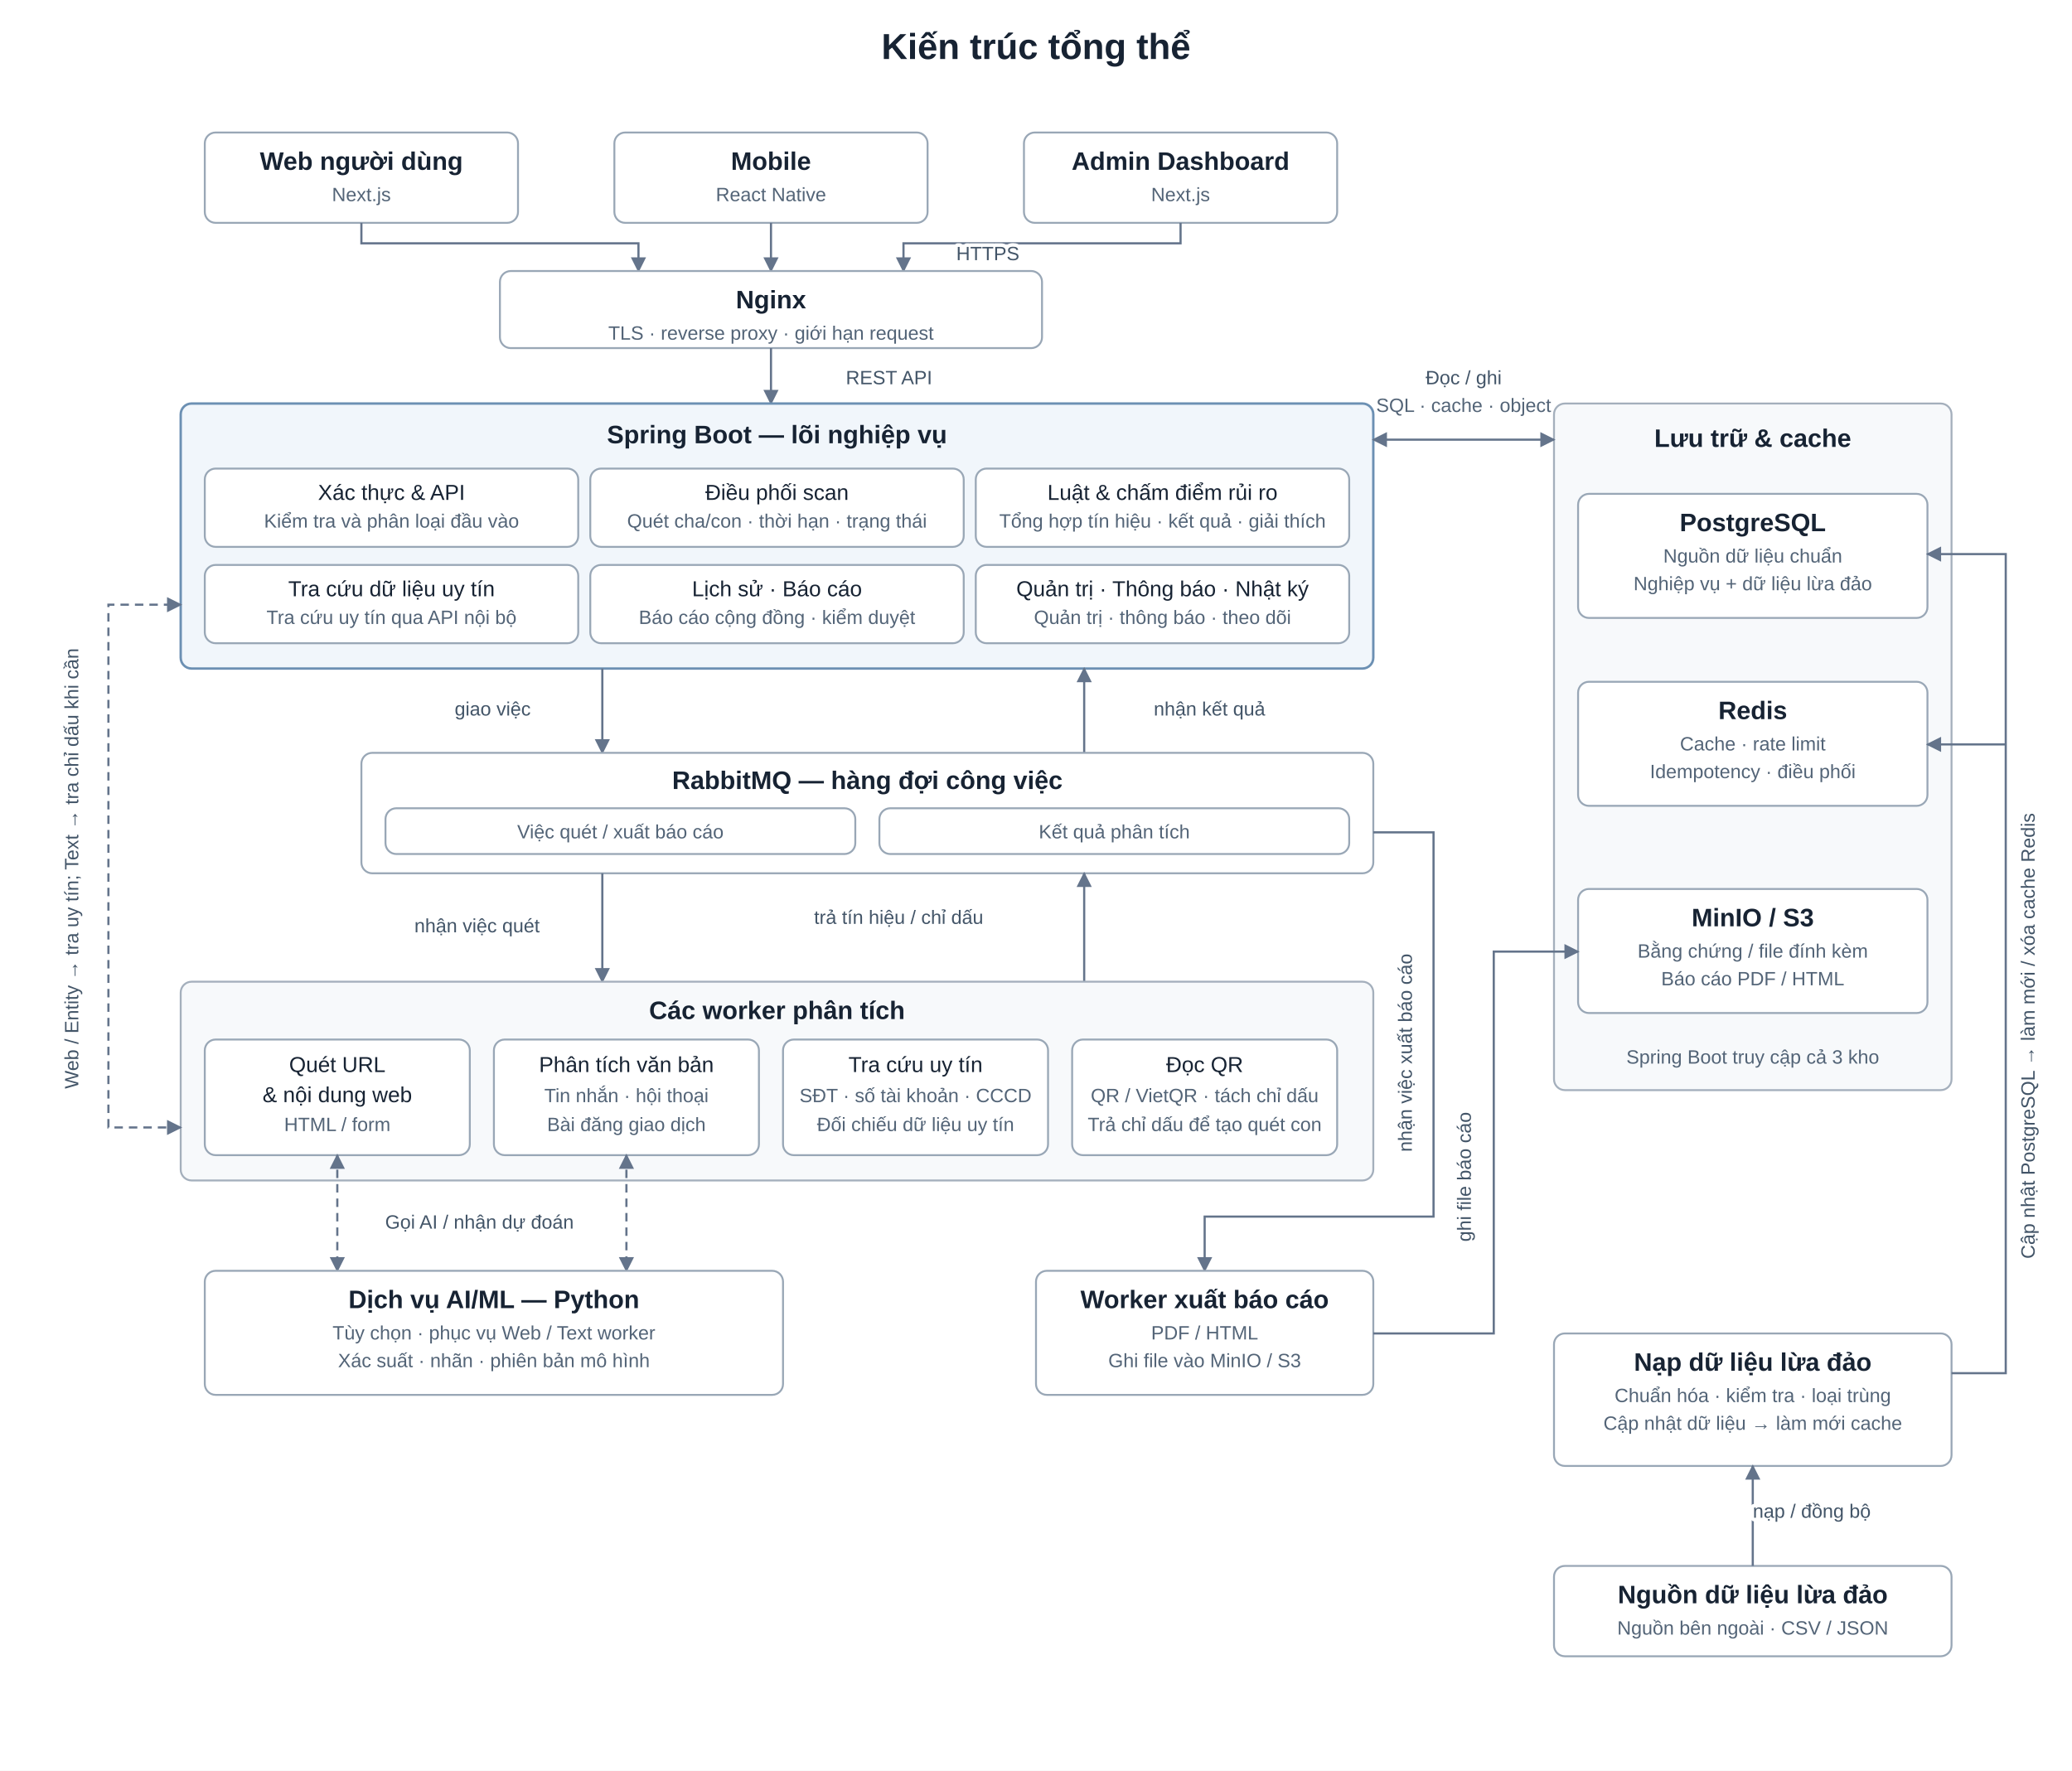
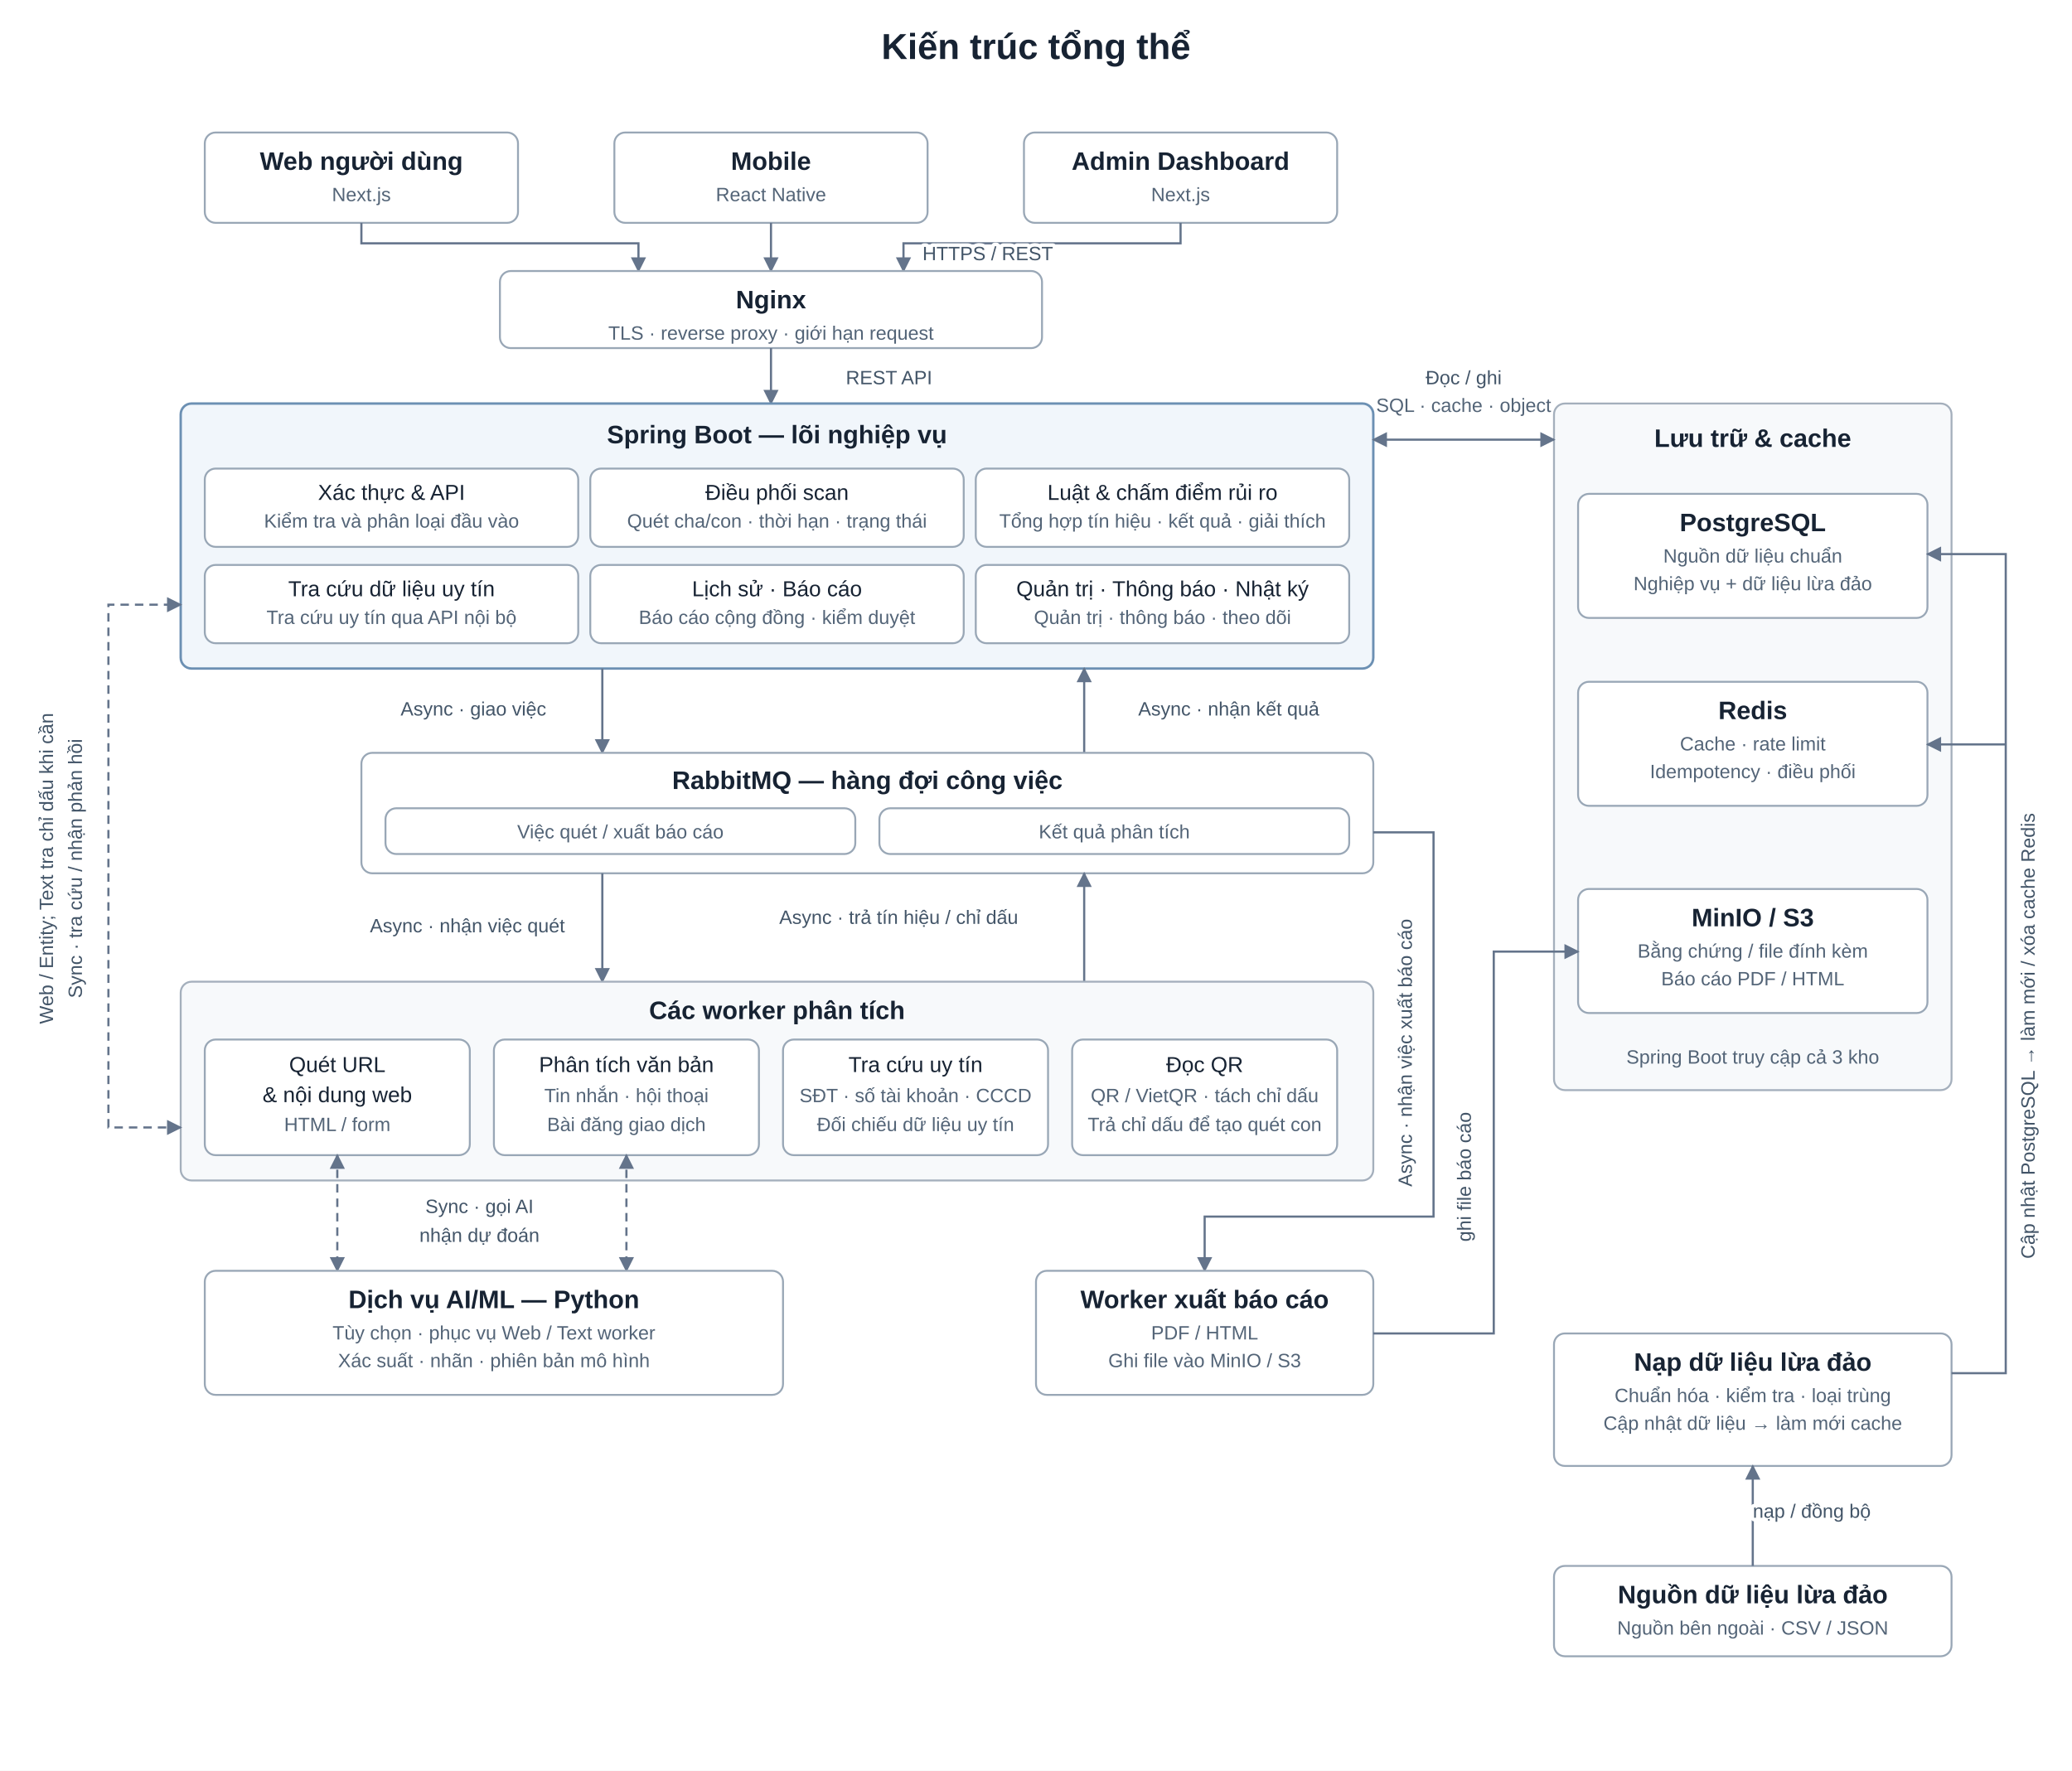
<svg xmlns="http://www.w3.org/2000/svg" width="1720" height="1470" viewBox="0 0 1720 1470" role="img" aria-labelledby="title desc">
  <defs>
    <marker id="a" viewBox="0 0 10 10" refX="9" refY="5" markerWidth="7" markerHeight="7" orient="auto-start-reverse">
      <path d="M0 0L10 5L0 10Z" fill="#64748b" />
    </marker>
  </defs>
  <style>
text {font-family:Arial,Helvetica,sans-serif;fill:#172333;text-anchor:middle}
.title{font-size:30px;font-weight:700}.head{font-size:21px;font-weight:700}.body{font-size:18px}.small{font-size:16px;fill:#536477}.label{font-size:16px;fill:#435568;paint-order:stroke;stroke:white;stroke-width:6px;stroke-linejoin:round}
.box{fill:white;stroke:#99a7b6;stroke-width:1.6}.group{fill:#f7f9fb;stroke:#a4afbc;stroke-width:1.6}.core{fill:#f1f6fb;stroke:#6c90b3;stroke-width:2}
.flow{fill:none;stroke:#64748b;stroke-width:1.8;marker-end:url(#a)}.sync{marker-start:url(#a)}.optional{stroke-dasharray:7 5}
</style>
  <rect width="1720" height="1470" fill="white" />
  <text x="860" y="49" class="title">Kiến trúc tổng thể</text>
  <rect x="170" y="110" width="260" height="75" rx="9" class="box" />
  <text x="300" y="141" class="head">Web người dùng</text>
  <text x="300" y="167" class="small">Next.js</text>
  <rect x="510" y="110" width="260" height="75" rx="9" class="box" />
  <text x="640" y="141" class="head">Mobile</text>
  <text x="640" y="167" class="small">React Native</text>
  <rect x="850" y="110" width="260" height="75" rx="9" class="box" />
  <text x="980" y="141" class="head">Admin Dashboard</text>
  <text x="980" y="167" class="small">Next.js</text>
  <path d="M300 185V202H530V225" class="flow " />
  <path d="M640 185V225" class="flow " />
  <path d="M980 185V202H750V225" class="flow " />
-   <text x="820" y="216" class="label">HTTPS</text>
+   <text x="820" y="216" class="label">HTTPS / REST</text>
  <rect x="415" y="225" width="450" height="64" rx="9" class="box" />
  <text x="640" y="256" class="head">Nginx</text>
  <text x="640" y="282" class="small">TLS · reverse proxy · giới hạn request</text>
  <path d="M640 289V335" class="flow " />
  <text x="738" y="319" class="label">REST API</text>
  <rect x="150" y="335" width="990" height="220" rx="9" class="core" />
  <text x="645" y="368" class="head">Spring Boot — lõi nghiệp vụ</text>
  <rect x="170" y="389" width="310" height="65" rx="9" class="box" />
  <text x="325" y="415" class="body">Xác thực &amp; API</text>
  <text x="325" y="438" class="small">Kiểm tra và phân loại đầu vào</text>
  <rect x="490" y="389" width="310" height="65" rx="9" class="box" />
  <text x="645" y="415" class="body">Điều phối scan</text>
  <text x="645" y="438" class="small">Quét cha/con · thời hạn · trạng thái</text>
  <rect x="810" y="389" width="310" height="65" rx="9" class="box" />
  <text x="965" y="415" class="body">Luật &amp; chấm điểm rủi ro</text>
  <text x="965" y="438" class="small">Tổng hợp tín hiệu · kết quả · giải thích</text>
  <rect x="170" y="469" width="310" height="65" rx="9" class="box" />
  <text x="325" y="495" class="body">Tra cứu dữ liệu uy tín</text>
  <text x="325" y="518" class="small">Tra cứu uy tín qua API nội bộ</text>
  <rect x="490" y="469" width="310" height="65" rx="9" class="box" />
  <text x="645" y="495" class="body">Lịch sử · Báo cáo</text>
  <text x="645" y="518" class="small">Báo cáo cộng đồng · kiểm duyệt</text>
  <rect x="810" y="469" width="310" height="65" rx="9" class="box" />
  <text x="965" y="495" class="body">Quản trị · Thông báo · Nhật ký</text>
  <text x="965" y="518" class="small">Quản trị · thông báo · theo dõi</text>
  <path d="M500 555V625" class="flow " />
-   <text x="409" y="594" class="label">giao việc</text>
+   <text x="393" y="594" class="label">Async · giao việc</text>
  <path d="M900 625V555" class="flow " />
-   <text x="1004" y="594" class="label">nhận kết quả</text>
+   <text x="1020" y="594" class="label">Async · nhận kết quả</text>
  <rect x="300" y="625" width="840" height="100" rx="9" class="box" />
  <text x="720" y="655" class="head">RabbitMQ — hàng đợi công việc</text>
  <rect x="320" y="671" width="390" height="38" rx="9" class="box" />
  <text x="515" y="696" class="small">Việc quét / xuất báo cáo</text>
  <rect x="730" y="671" width="390" height="38" rx="9" class="box" />
  <text x="925" y="696" class="small">Kết quả phân tích</text>
  <path d="M500 725V815" class="flow " />
-   <text x="396" y="774" class="label">nhận việc quét</text>
+   <text x="388" y="774" class="label">Async · nhận việc quét</text>
  <path d="M900 815V725" class="flow " />
-   <text x="746" y="767" class="label">trả tín hiệu / chỉ dấu</text>
+   <text x="746" y="767" class="label">Async · trả tín hiệu / chỉ dấu</text>
  <rect x="150" y="815" width="990" height="165" rx="9" class="group" />
  <text x="645" y="846" class="head">Các worker phân tích</text>
  <rect x="170" y="863" width="220" height="96" rx="9" class="box" />
  <text x="280" y="890" class="body">Quét URL</text>
  <text x="280" y="915" class="body">&amp; nội dung web</text>
  <text x="280" y="939" class="small">HTML / form</text>
  <rect x="410" y="863" width="220" height="96" rx="9" class="box" />
  <text x="520" y="890" class="body">Phân tích văn bản</text>
  <text x="520" y="915" class="small">Tin nhắn · hội thoại</text>
  <text x="520" y="939" class="small">Bài đăng giao dịch</text>
  <rect x="650" y="863" width="220" height="96" rx="9" class="box" />
  <text x="760" y="890" class="body">Tra cứu uy tín</text>
  <text x="760" y="915" class="small">SĐT · số tài khoản · CCCD</text>
  <text x="760" y="939" class="small">Đối chiếu dữ liệu uy tín</text>
  <rect x="890" y="863" width="220" height="96" rx="9" class="box" />
  <text x="1000" y="890" class="body">Đọc QR</text>
  <text x="1000" y="915" class="small">QR / VietQR · tách chỉ dấu</text>
  <text x="1000" y="939" class="small">Trả chỉ dấu để tạo quét con</text>
  <path d="M150 936H90V502H150" class="flow optional sync" />
-   <text x="65" y="721" class="label" transform="rotate(-90 65 721)">Web / Entity → tra uy tín; Text → tra chỉ dấu khi cần</text>
+   <text x="44" y="721" class="label" transform="rotate(-90 44 721)">Web / Entity; Text tra chỉ dấu khi cần</text>
+   <text x="68" y="721" class="label" transform="rotate(-90 68 721)">Sync · tra cứu / nhận phản hồi</text>
  <path d="M280 959V1055" class="flow optional sync" />
  <path d="M520 959V1055" class="flow optional sync" />
-   <text x="398" y="1020" class="label">Gọi AI / nhận dự đoán</text>
+   <text x="398" y="1007" class="label">Sync · gọi AI</text>
+   <text x="398" y="1031" class="label">nhận dự đoán</text>
  <rect x="170" y="1055" width="480" height="103" rx="9" class="box" />
  <text x="410" y="1086" class="head">Dịch vụ AI/ML — Python</text>
  <text x="410" y="1112" class="small">Tùy chọn · phục vụ Web / Text worker</text>
  <text x="410" y="1135" class="small">Xác suất · nhãn · phiên bản mô hình</text>
  <path d="M1140 691H1190V1010H1000V1055" class="flow " />
-   <text x="1172" y="874" class="label" transform="rotate(-90 1172 874)">nhận việc xuất báo cáo</text>
+   <text x="1172" y="874" class="label" transform="rotate(-90 1172 874)">Async · nhận việc xuất báo cáo</text>
  <rect x="860" y="1055" width="280" height="103" rx="9" class="box" />
  <text x="1000" y="1086" class="head">Worker xuất báo cáo</text>
  <text x="1000" y="1112" class="small">PDF / HTML</text>
  <text x="1000" y="1135" class="small">Ghi file vào MinIO / S3</text>
  <rect x="1290" y="335" width="330" height="570" rx="9" class="group" />
  <text x="1455" y="371" class="head">Lưu trữ &amp; cache</text>
  <rect x="1310" y="410" width="290" height="103" rx="9" class="box" />
  <text x="1455" y="441" class="head">PostgreSQL</text>
  <text x="1455" y="467" class="small">Nguồn dữ liệu chuẩn</text>
  <text x="1455" y="490" class="small">Nghiệp vụ + dữ liệu lừa đảo</text>
  <rect x="1310" y="566" width="290" height="103" rx="9" class="box" />
  <text x="1455" y="597" class="head">Redis</text>
  <text x="1455" y="623" class="small">Cache · rate limit</text>
  <text x="1455" y="646" class="small">Idempotency · điều phối</text>
  <rect x="1310" y="738" width="290" height="103" rx="9" class="box" />
  <text x="1455" y="769" class="head">MinIO / S3</text>
  <text x="1455" y="795" class="small">Bằng chứng / file đính kèm</text>
  <text x="1455" y="818" class="small">Báo cáo PDF / HTML</text>
  <text x="1455" y="883" class="small">Spring Boot truy cập cả 3 kho</text>
  <path d="M1140 365H1290" class="flow sync" />
  <text x="1215" y="319" class="label">Đọc / ghi</text>
  <text x="1215" y="342" class="small">SQL · cache · object</text>
  <path d="M1140 1107H1240V790H1310" class="flow " />
  <text x="1221" y="977" class="label" transform="rotate(-90 1221 977)">ghi file báo cáo</text>
  <rect x="1290" y="1107" width="330" height="110" rx="9" class="box" />
  <text x="1455" y="1138" class="head">Nạp dữ liệu lừa đảo</text>
  <text x="1455" y="1164" class="small">Chuẩn hóa · kiểm tra · loại trùng</text>
  <text x="1455" y="1187" class="small">Cập nhật dữ liệu → làm mới cache</text>
  <rect x="1290" y="1300" width="330" height="75" rx="9" class="box" />
  <text x="1455" y="1331" class="head">Nguồn dữ liệu lừa đảo</text>
  <text x="1455" y="1357" class="small">Nguồn bên ngoài · CSV / JSON</text>
  <path d="M1455 1300V1217" class="flow " />
  <text x="1504" y="1260" class="label">nạp / đồng bộ</text>
  <path d="M1620 1140H1665V460H1600" class="flow " />
  <path d="M1665 618H1600" class="flow " />
  <text x="1689" y="860" class="label" transform="rotate(-90 1689 860)">Cập nhật PostgreSQL → làm mới / xóa cache Redis</text>
</svg>
